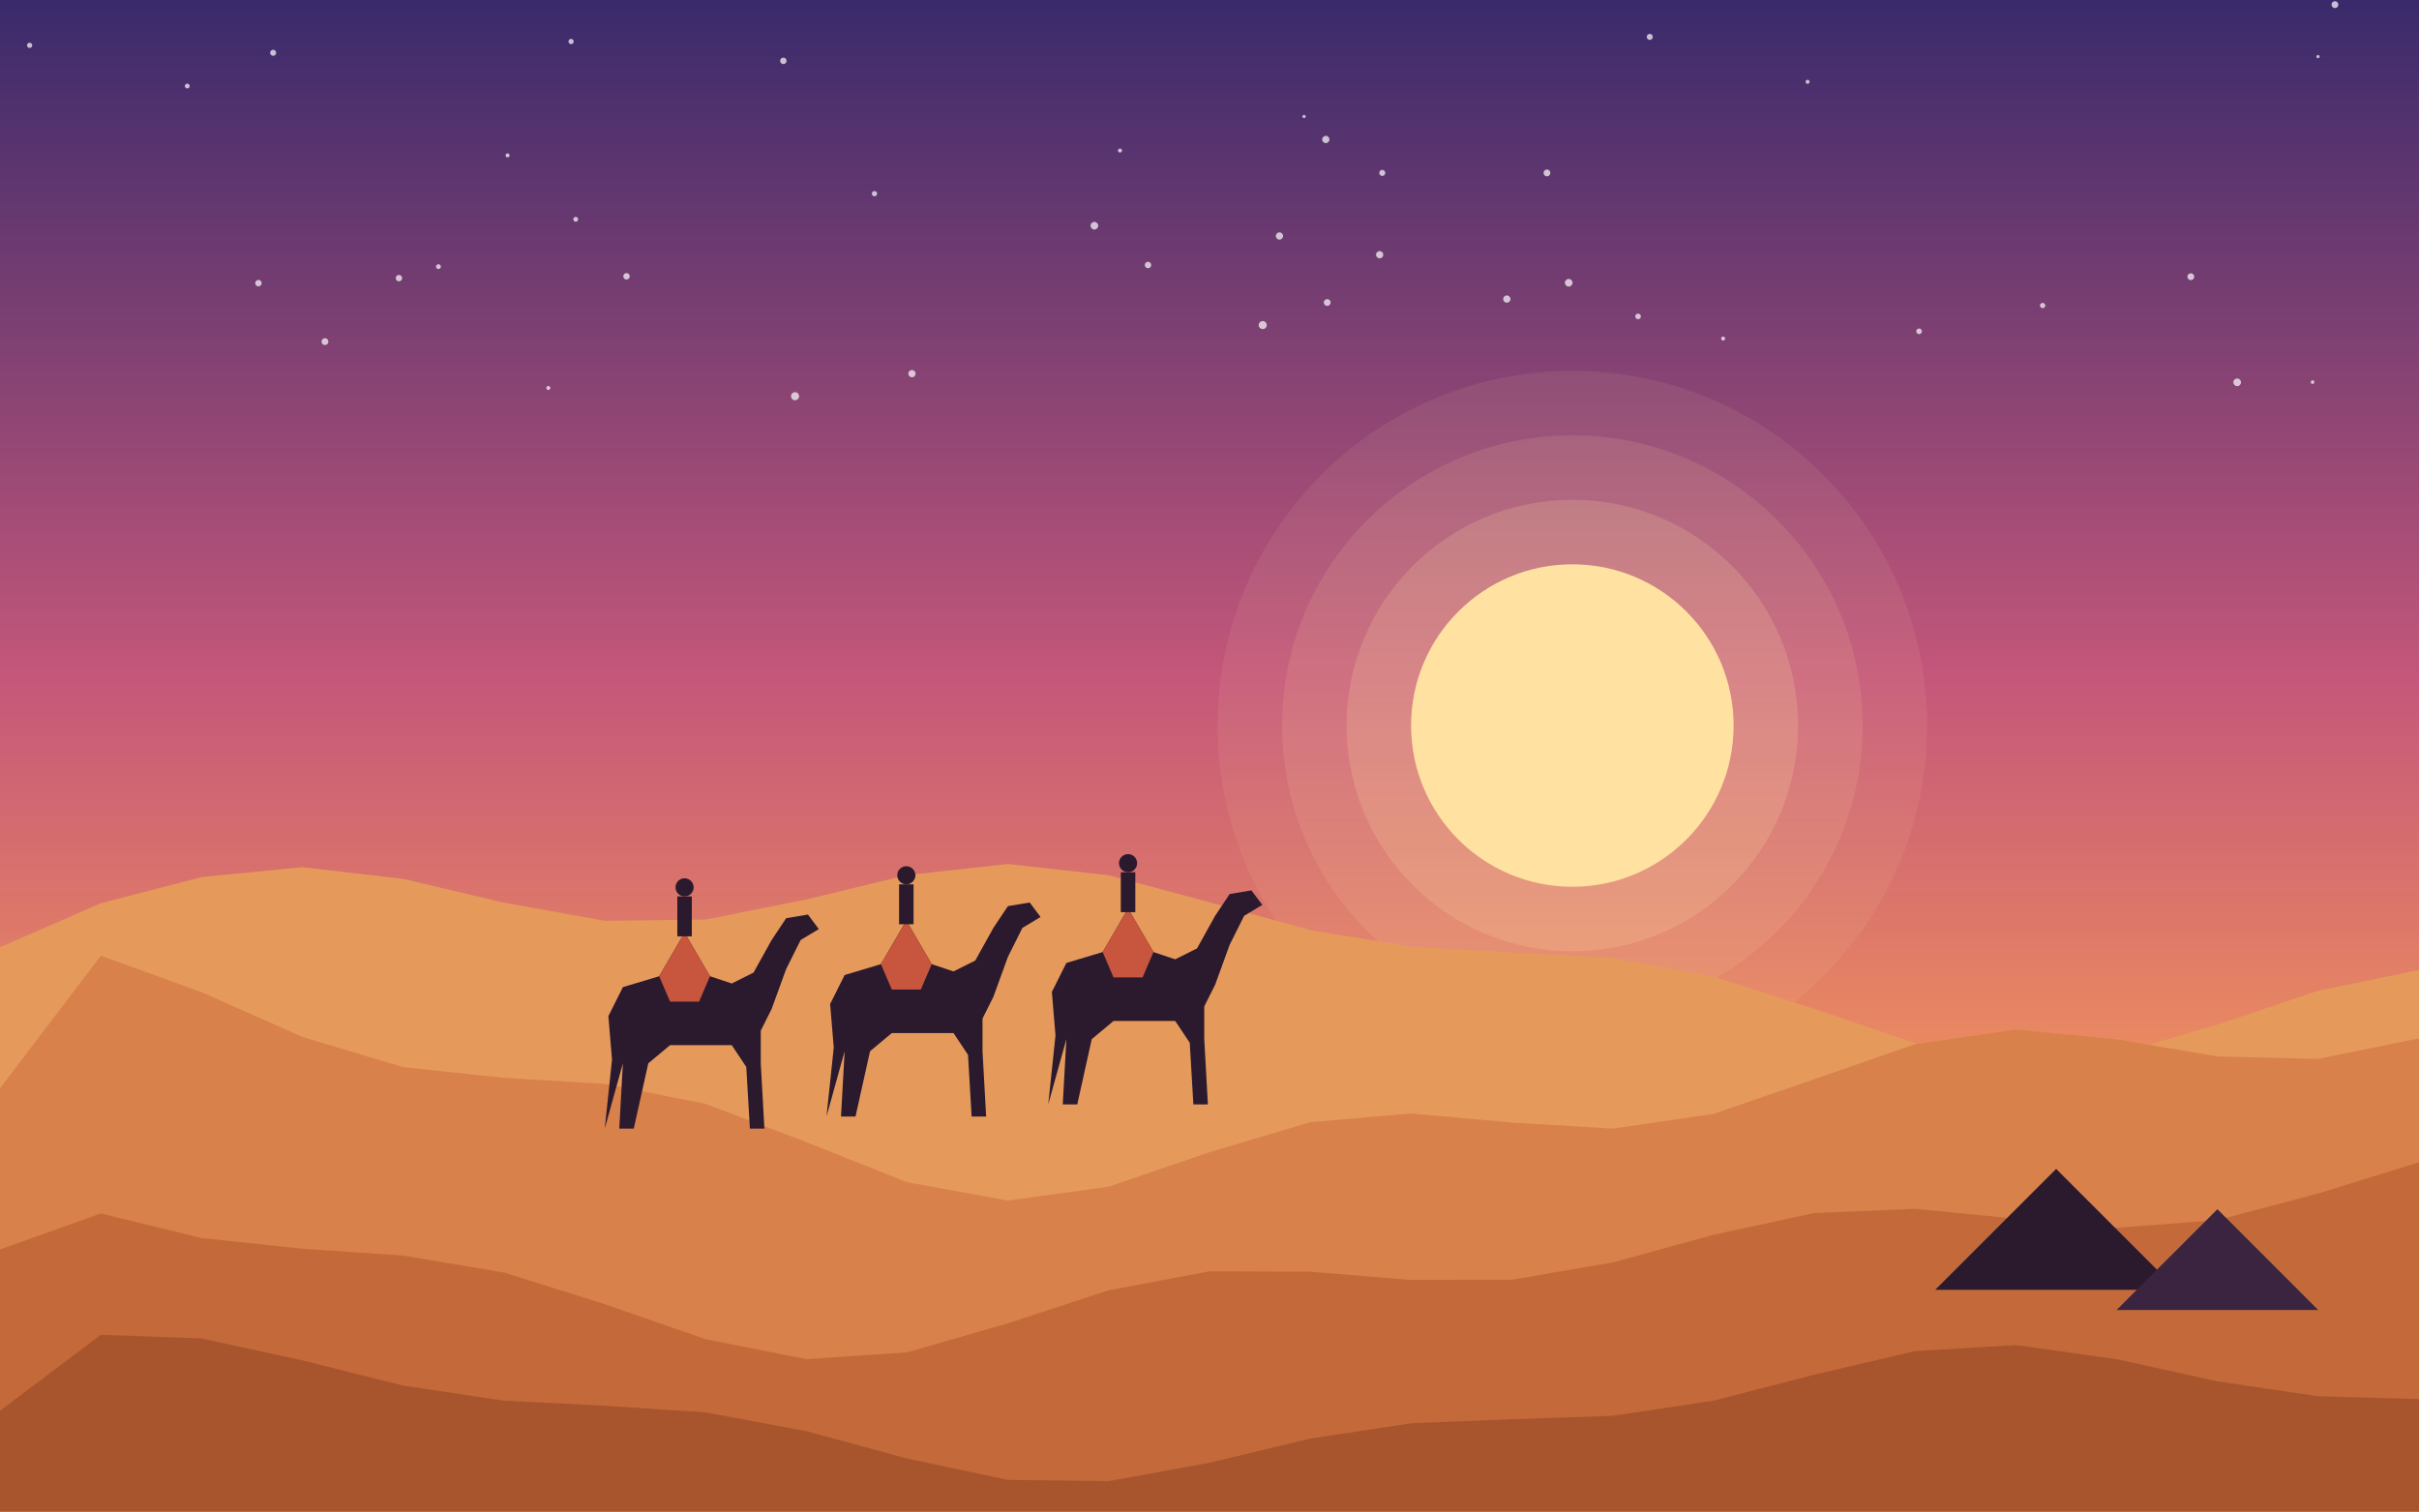
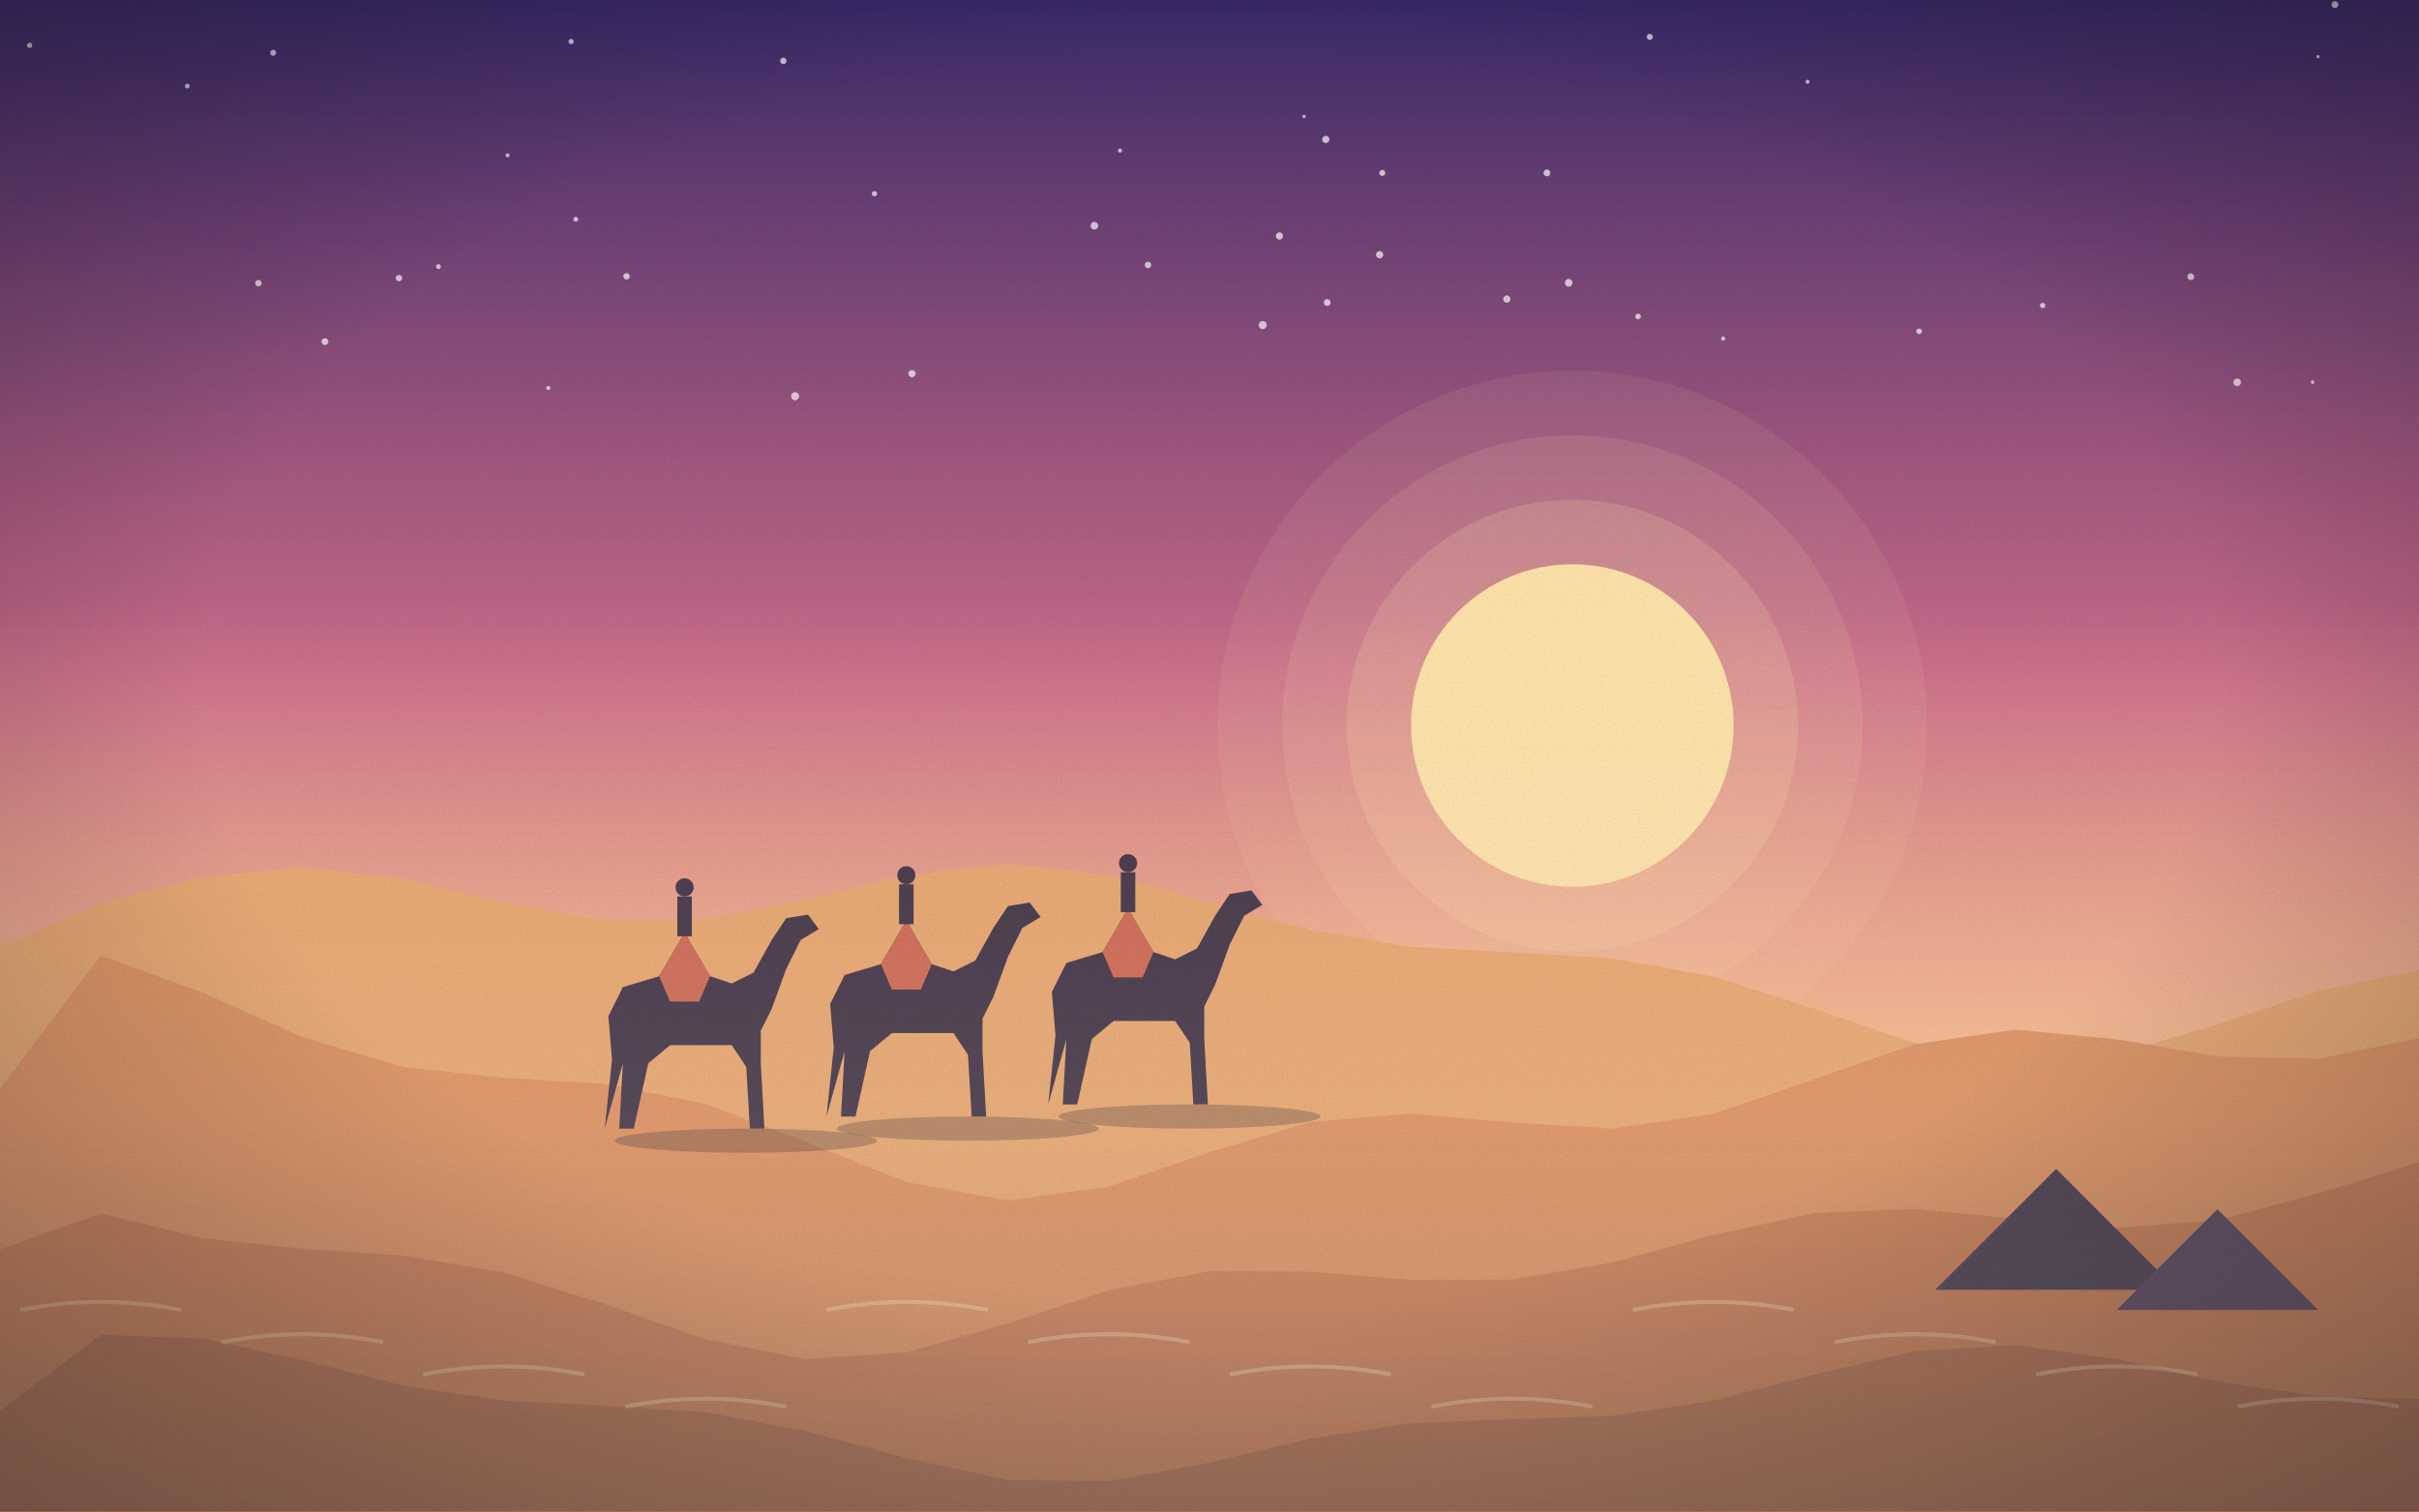
<svg xmlns="http://www.w3.org/2000/svg" viewBox="0 0 1200 750" role="img" aria-label="Merzouga, Sahara" preserveAspectRatio="xMidYMid slice">
+   <defs>
+     <filter id="gr" x="0" y="0" width="100%" height="100%">
+       <feTurbulence type="fractalNoise" baseFrequency=".9" numOctaves="2" seed="7" />
+       <feColorMatrix values="0 0 0 0 .1  0 0 0 0 .08  0 0 0 0 .06  0 0 0 .55 0" />
+     </filter>
+     <radialGradient id="vg" cx=".5" cy=".45" r=".75">
+       <stop offset=".55" stop-color="#000" stop-opacity="0" />
+       <stop offset="1" stop-color="#1a0f12" stop-opacity=".38" />
+     </radialGradient>
+     <linearGradient id="hz" x1="0" y1="0" x2="0" y2="1">
+       <stop offset="0" stop-color="#fff" stop-opacity="0" />
+       <stop offset="1" stop-color="#fff" stop-opacity=".28" />
+     </linearGradient>
+     <linearGradient id="gs" x1="0" y1="0" x2="0" y2="1">
+       <stop offset="0" stop-color="#000" stop-opacity="0" />
+       <stop offset="1" stop-color="#000" stop-opacity=".35" />
+     </linearGradient>
+     <style>.dk{opacity:0}@media (prefers-color-scheme:dark){.dk{opacity:.22}}</style>
+   </defs>
  <defs>
    <linearGradient id="s" x1="0" y1="0" x2="0" y2="1">
      <stop offset="0" stop-color="#3a2a6b" />
      <stop offset="0.45" stop-color="#c5577a" />
      <stop offset="0.75" stop-color="#f2955b" />
      <stop offset="1" stop-color="#f7c97f" />
    </linearGradient>
  </defs>
  <rect width="1200" height="750" fill="url(#s)" />
  <circle cx="780" cy="360" r="176" fill="#ffe1a1" opacity="0.08" />
  <circle cx="780" cy="360" r="144" fill="#ffe1a1" opacity="0.12" />
  <circle cx="780" cy="360" r="112" fill="#ffe1a1" opacity="0.18" />
  <circle cx="780" cy="360" r="80" fill="#ffe1a1" />
+   <linearGradient id="h300" x1="0" y1="0" x2="0" y2="1">
+     <stop offset="0" stop-color="#ffd9a0" stop-opacity="0" />
+     <stop offset="1" stop-color="#ffd9a0" stop-opacity="0.5" />
+   </linearGradient>
+   <rect x="0" y="300" width="1200" height="250" fill="url(#h300)" />
  <path d="M0,750 L0,470 L50,448.2 L100,435.2 L150,430.3 L200,436.1 L250,447.9 L300,456.9 L350,456.3 L400,446.3 L450,434.2 L500,428.7 L550,434.3 L600,447.7 L650,461.5 L700,469.8 L750,472.6 L800,475.5 L850,484.6 L900,500.6 L950,517.6 L1000,526.8 L1050,523 L1100,508.4 L1150,491.6 L1200,481.3 L1200,750 Z" fill="#e59a5c" />
  <path d="M0,750 L0,540 L50,474.2 L100,492.3 L150,514.5 L200,529.5 L250,534.8 L300,537.8 L350,547.7 L400,566.7 L450,586.6 L500,595.7 L550,588.8 L600,571.7 L650,556.8 L700,552.5 L750,557 L800,560 L850,552.7 L900,535.5 L950,518.1 L1000,510.9 L1050,515.7 L1100,524.2 L1150,525.4 L1200,515.2 L1200,750 Z" fill="#d9814a" />
  <path d="M0,750 L0,620 L50,602.1 L100,614.3 L150,619.6 L200,623 L250,631.4 L300,647.1 L350,664.5 L400,674.4 L450,671 L500,656.6 L550,640.2 L600,630.8 L650,631 L700,635.1 L750,635 L800,626.4 L850,612.7 L900,601.9 L950,599.8 L1000,604.7 L1050,609.2 L1100,605.4 L1150,592.2 L1200,576.7 L1200,750 Z" fill="#c46a3a" />
  <path d="M0,750 L0,700 L50,662.3 L100,664.1 L150,675 L200,687.5 L250,695 L300,697.5 L350,700.8 L400,710.1 L450,723.7 L500,734.3 L550,734.9 L600,725.8 L650,713.8 L700,706.2 L750,704.2 L800,702.5 L850,695 L900,682.1 L950,670.4 L1000,667.4 L1050,674.4 L1100,685.4 L1150,692.8 L1200,694.2 L1200,750 Z" fill="#a8552e" />
+   <rect x="0" y="560" width="1200" height="200" fill="url(#gs)" opacity=".5" />
+   <path d="M10,650 q40,-8 80,0" fill="none" stroke="#fff1c9" stroke-opacity=".28" stroke-width="2" />
+   <path d="M110,666 q40,-8 80,0" fill="none" stroke="#fff1c9" stroke-opacity=".28" stroke-width="2" />
+   <path d="M210,682 q40,-8 80,0" fill="none" stroke="#fff1c9" stroke-opacity=".28" stroke-width="2" />
+   <path d="M310,698 q40,-8 80,0" fill="none" stroke="#fff1c9" stroke-opacity=".28" stroke-width="2" />
+   <path d="M410,650 q40,-8 80,0" fill="none" stroke="#fff1c9" stroke-opacity=".28" stroke-width="2" />
+   <path d="M510,666 q40,-8 80,0" fill="none" stroke="#fff1c9" stroke-opacity=".28" stroke-width="2" />
+   <path d="M610,682 q40,-8 80,0" fill="none" stroke="#fff1c9" stroke-opacity=".28" stroke-width="2" />
+   <path d="M710,698 q40,-8 80,0" fill="none" stroke="#fff1c9" stroke-opacity=".28" stroke-width="2" />
+   <path d="M810,650 q40,-8 80,0" fill="none" stroke="#fff1c9" stroke-opacity=".28" stroke-width="2" />
+   <path d="M910,666 q40,-8 80,0" fill="none" stroke="#fff1c9" stroke-opacity=".28" stroke-width="2" />
+   <path d="M1010,682 q40,-8 80,0" fill="none" stroke="#fff1c9" stroke-opacity=".28" stroke-width="2" />
+   <path d="M1110,698 q40,-8 80,0" fill="none" stroke="#fff1c9" stroke-opacity=".28" stroke-width="2" />
+   <ellipse cx="370" cy="566" rx="65" ry="6" fill="#1a0f12" opacity="0.3" />
  <polygon points="300,560 303.6,525.8 301.8,504.2 309,489.8 327,484.4 339.6,462.8 352.2,484.4 363,488 373.8,482.6 382.8,466.4 390,455.6 400.8,453.8 406.2,461 397.2,466.4 390,480.8 382.8,500.6 377.4,511.4 377.4,527.6 379.2,560 372,560 370.2,529.4 363,518.6 332.4,518.6 321.6,527.6 314.4,560 307.2,560 309,527.6" fill="#2b1a2e" />
  <polygon points="327,484.4 339.6,462.8 352.2,484.4 346.8,497 332.4,497" fill="#c8553d" />
  <rect x="336" y="444.8" width="7.2" height="19.8" fill="#2b1a2e" />
  <circle cx="339.6" cy="440.3" r="4.5" fill="#2b1a2e" />
+   <ellipse cx="480" cy="560" rx="65" ry="6" fill="#1a0f12" opacity="0.3" />
  <polygon points="410,554 413.6,519.8 411.8,498.2 419,483.8 437,478.4 449.6,456.8 462.2,478.4 473,482 483.8,476.6 492.8,460.4 500,449.6 510.8,447.8 516.2,455 507.2,460.4 500,474.8 492.8,494.6 487.4,505.4 487.4,521.6 489.2,554 482,554 480.2,523.4 473,512.6 442.4,512.6 431.6,521.6 424.4,554 417.2,554 419,521.6" fill="#2b1a2e" />
  <polygon points="437,478.4 449.6,456.8 462.2,478.4 456.8,491 442.4,491" fill="#c8553d" />
  <rect x="446" y="438.8" width="7.2" height="19.8" fill="#2b1a2e" />
  <circle cx="449.6" cy="434.3" r="4.5" fill="#2b1a2e" />
+   <ellipse cx="590" cy="554" rx="65" ry="6" fill="#1a0f12" opacity="0.3" />
  <polygon points="520,548 523.6,513.8 521.8,492.2 529,477.8 547,472.4 559.6,450.8 572.2,472.4 583,476 593.8,470.6 602.8,454.4 610,443.6 620.8,441.8 626.2,449 617.2,454.4 610,468.8 602.8,488.6 597.4,499.4 597.4,515.6 599.2,548 592,548 590.2,517.4 583,506.6 552.4,506.6 541.6,515.6 534.4,548 527.2,548 529,515.6" fill="#2b1a2e" />
  <polygon points="547,472.4 559.6,450.8 572.2,472.4 566.8,485 552.4,485" fill="#c8553d" />
  <rect x="556" y="432.8" width="7.2" height="19.8" fill="#2b1a2e" />
  <circle cx="559.6" cy="428.3" r="4.5" fill="#2b1a2e" />
  <polygon points="960,640 1020,580 1080,640" fill="#2b1a2e" />
  <polygon points="1050,650 1100,600 1150,650" fill="#3a2440" />
  <circle cx="1013.3" cy="151.6" r="1.3" fill="#fff" opacity=".7" />
  <circle cx="161.2" cy="169.5" r="1.7" fill="#fff" opacity=".7" />
  <circle cx="1147.2" cy="189.6" r="0.9" fill="#fff" opacity=".7" />
  <circle cx="285.6" cy="108.8" r="1.2" fill="#fff" opacity=".7" />
  <circle cx="283.3" cy="20.6" r="1.3" fill="#fff" opacity=".7" />
  <circle cx="747.5" cy="148.4" r="1.8" fill="#fff" opacity=".7" />
  <circle cx="952" cy="164.4" r="1.4" fill="#fff" opacity=".7" />
  <circle cx="388.6" cy="30.2" r="1.6" fill="#fff" opacity=".7" />
  <circle cx="272" cy="192.5" r="1" fill="#fff" opacity=".7" />
  <circle cx="555.6" cy="74.7" r="1" fill="#fff" opacity=".7" />
  <circle cx="685.7" cy="85.8" r="1.5" fill="#fff" opacity=".7" />
  <circle cx="542.9" cy="112" r="1.9" fill="#fff" opacity=".7" />
  <circle cx="569.5" cy="131.5" r="1.6" fill="#fff" opacity=".7" />
  <circle cx="310.8" cy="137.1" r="1.6" fill="#fff" opacity=".7" />
  <circle cx="128.2" cy="140.5" r="1.6" fill="#fff" opacity=".7" />
  <circle cx="1158.3" cy="2.3" r="1.7" fill="#fff" opacity=".7" />
  <circle cx="433.8" cy="96.1" r="1.3" fill="#fff" opacity=".7" />
  <circle cx="626.4" cy="161.3" r="2" fill="#fff" opacity=".7" />
  <circle cx="217.5" cy="132.3" r="1.2" fill="#fff" opacity=".7" />
  <circle cx="812.6" cy="157" r="1.4" fill="#fff" opacity=".7" />
  <circle cx="1086.8" cy="137.3" r="1.7" fill="#fff" opacity=".7" />
  <circle cx="197.9" cy="138" r="1.6" fill="#fff" opacity=".7" />
  <circle cx="1149.9" cy="28.1" r="0.8" fill="#fff" opacity=".7" />
  <circle cx="1109.8" cy="189.7" r="1.9" fill="#fff" opacity=".7" />
  <circle cx="854.8" cy="168" r="1" fill="#fff" opacity=".7" />
  <circle cx="452.4" cy="185.4" r="1.8" fill="#fff" opacity=".7" />
  <circle cx="896.7" cy="40.6" r="1" fill="#fff" opacity=".7" />
  <circle cx="778.2" cy="140.3" r="1.9" fill="#fff" opacity=".7" />
  <circle cx="135.5" cy="26.2" r="1.5" fill="#fff" opacity=".7" />
  <circle cx="657.7" cy="69.2" r="1.8" fill="#fff" opacity=".7" />
  <circle cx="646.9" cy="57.8" r="0.8" fill="#fff" opacity=".7" />
  <circle cx="14.7" cy="22.5" r="1.3" fill="#fff" opacity=".7" />
  <circle cx="92.9" cy="42.7" r="1.2" fill="#fff" opacity=".7" />
  <circle cx="684.4" cy="126.4" r="1.8" fill="#fff" opacity=".7" />
  <circle cx="634.7" cy="117.1" r="1.8" fill="#fff" opacity=".7" />
  <circle cx="658.4" cy="150.1" r="1.7" fill="#fff" opacity=".7" />
  <circle cx="394.4" cy="196.6" r="2" fill="#fff" opacity=".7" />
  <circle cx="818.4" cy="18.3" r="1.5" fill="#fff" opacity=".7" />
  <circle cx="767.4" cy="85.8" r="1.7" fill="#fff" opacity=".7" />
  <circle cx="251.8" cy="77.1" r="1" fill="#fff" opacity=".7" />
+   <rect width="1200" height="750" fill="url(#hz)" />
+   <rect width="1200" height="750" fill="url(#vg)" />
+   <rect width="1200" height="750" filter="url(#gr)" opacity=".16" style="mix-blend-mode:multiply" />
+   <rect class="dk" width="1200" height="750" fill="#0b1030" />
</svg>
